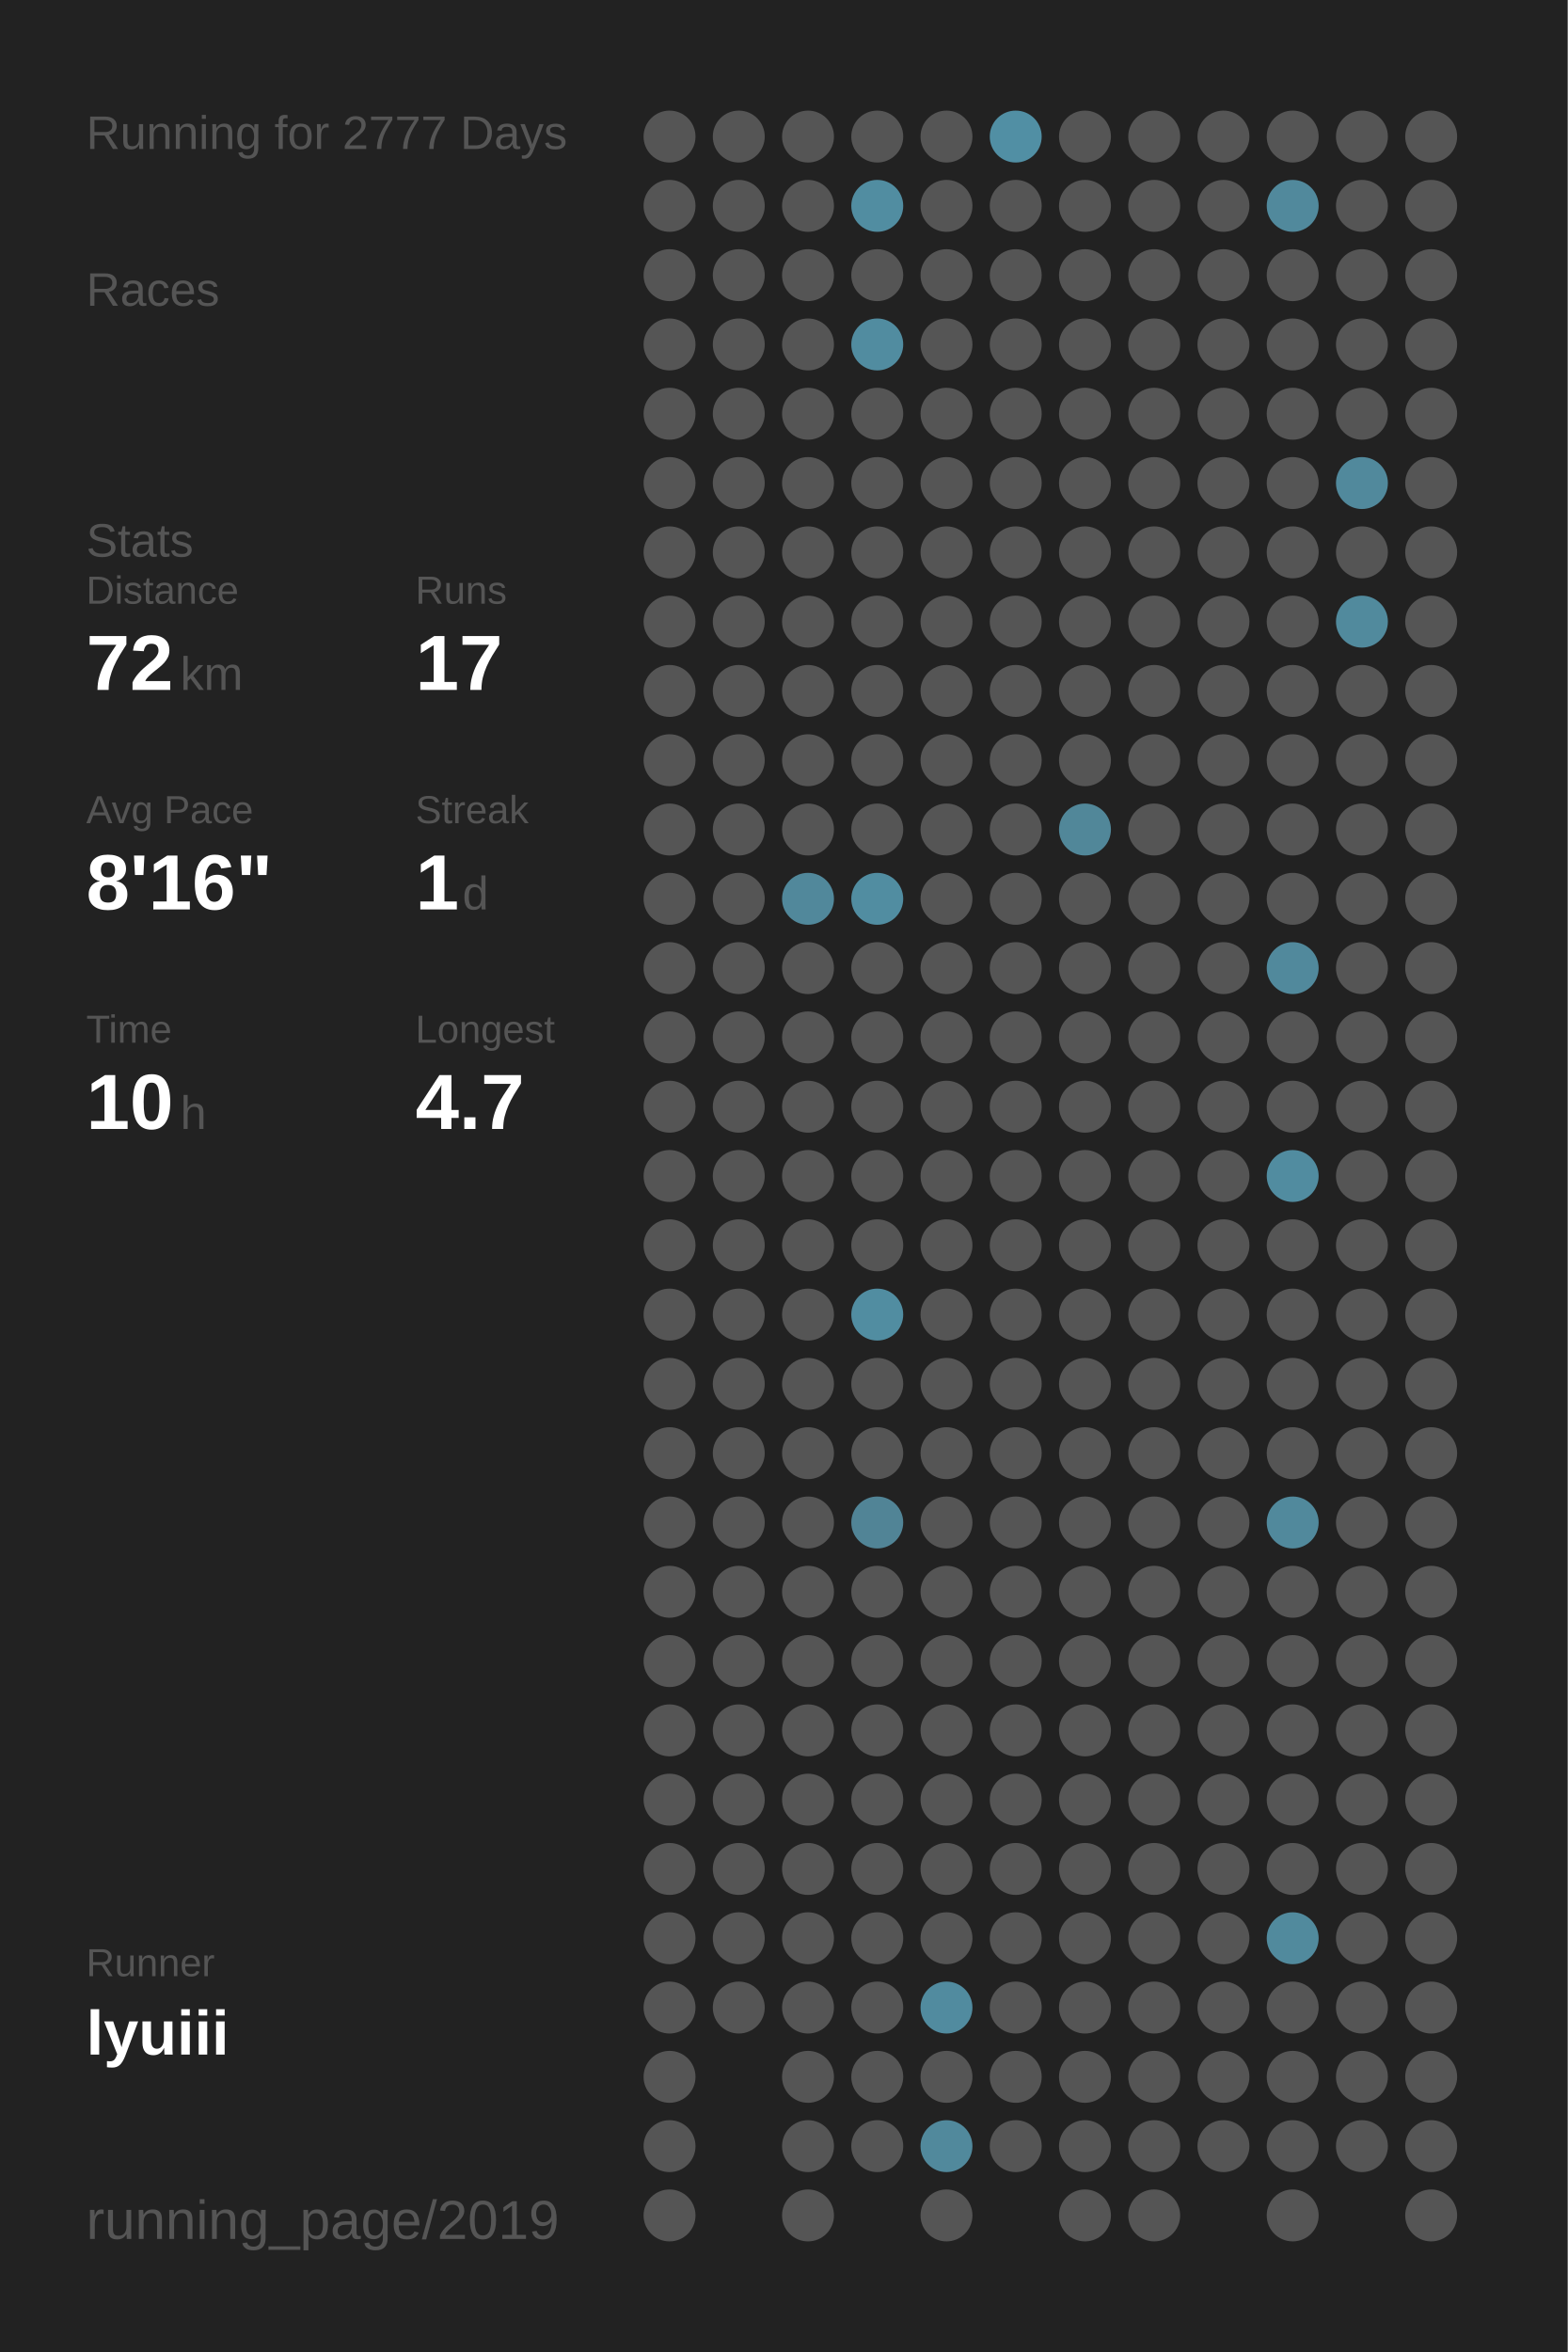
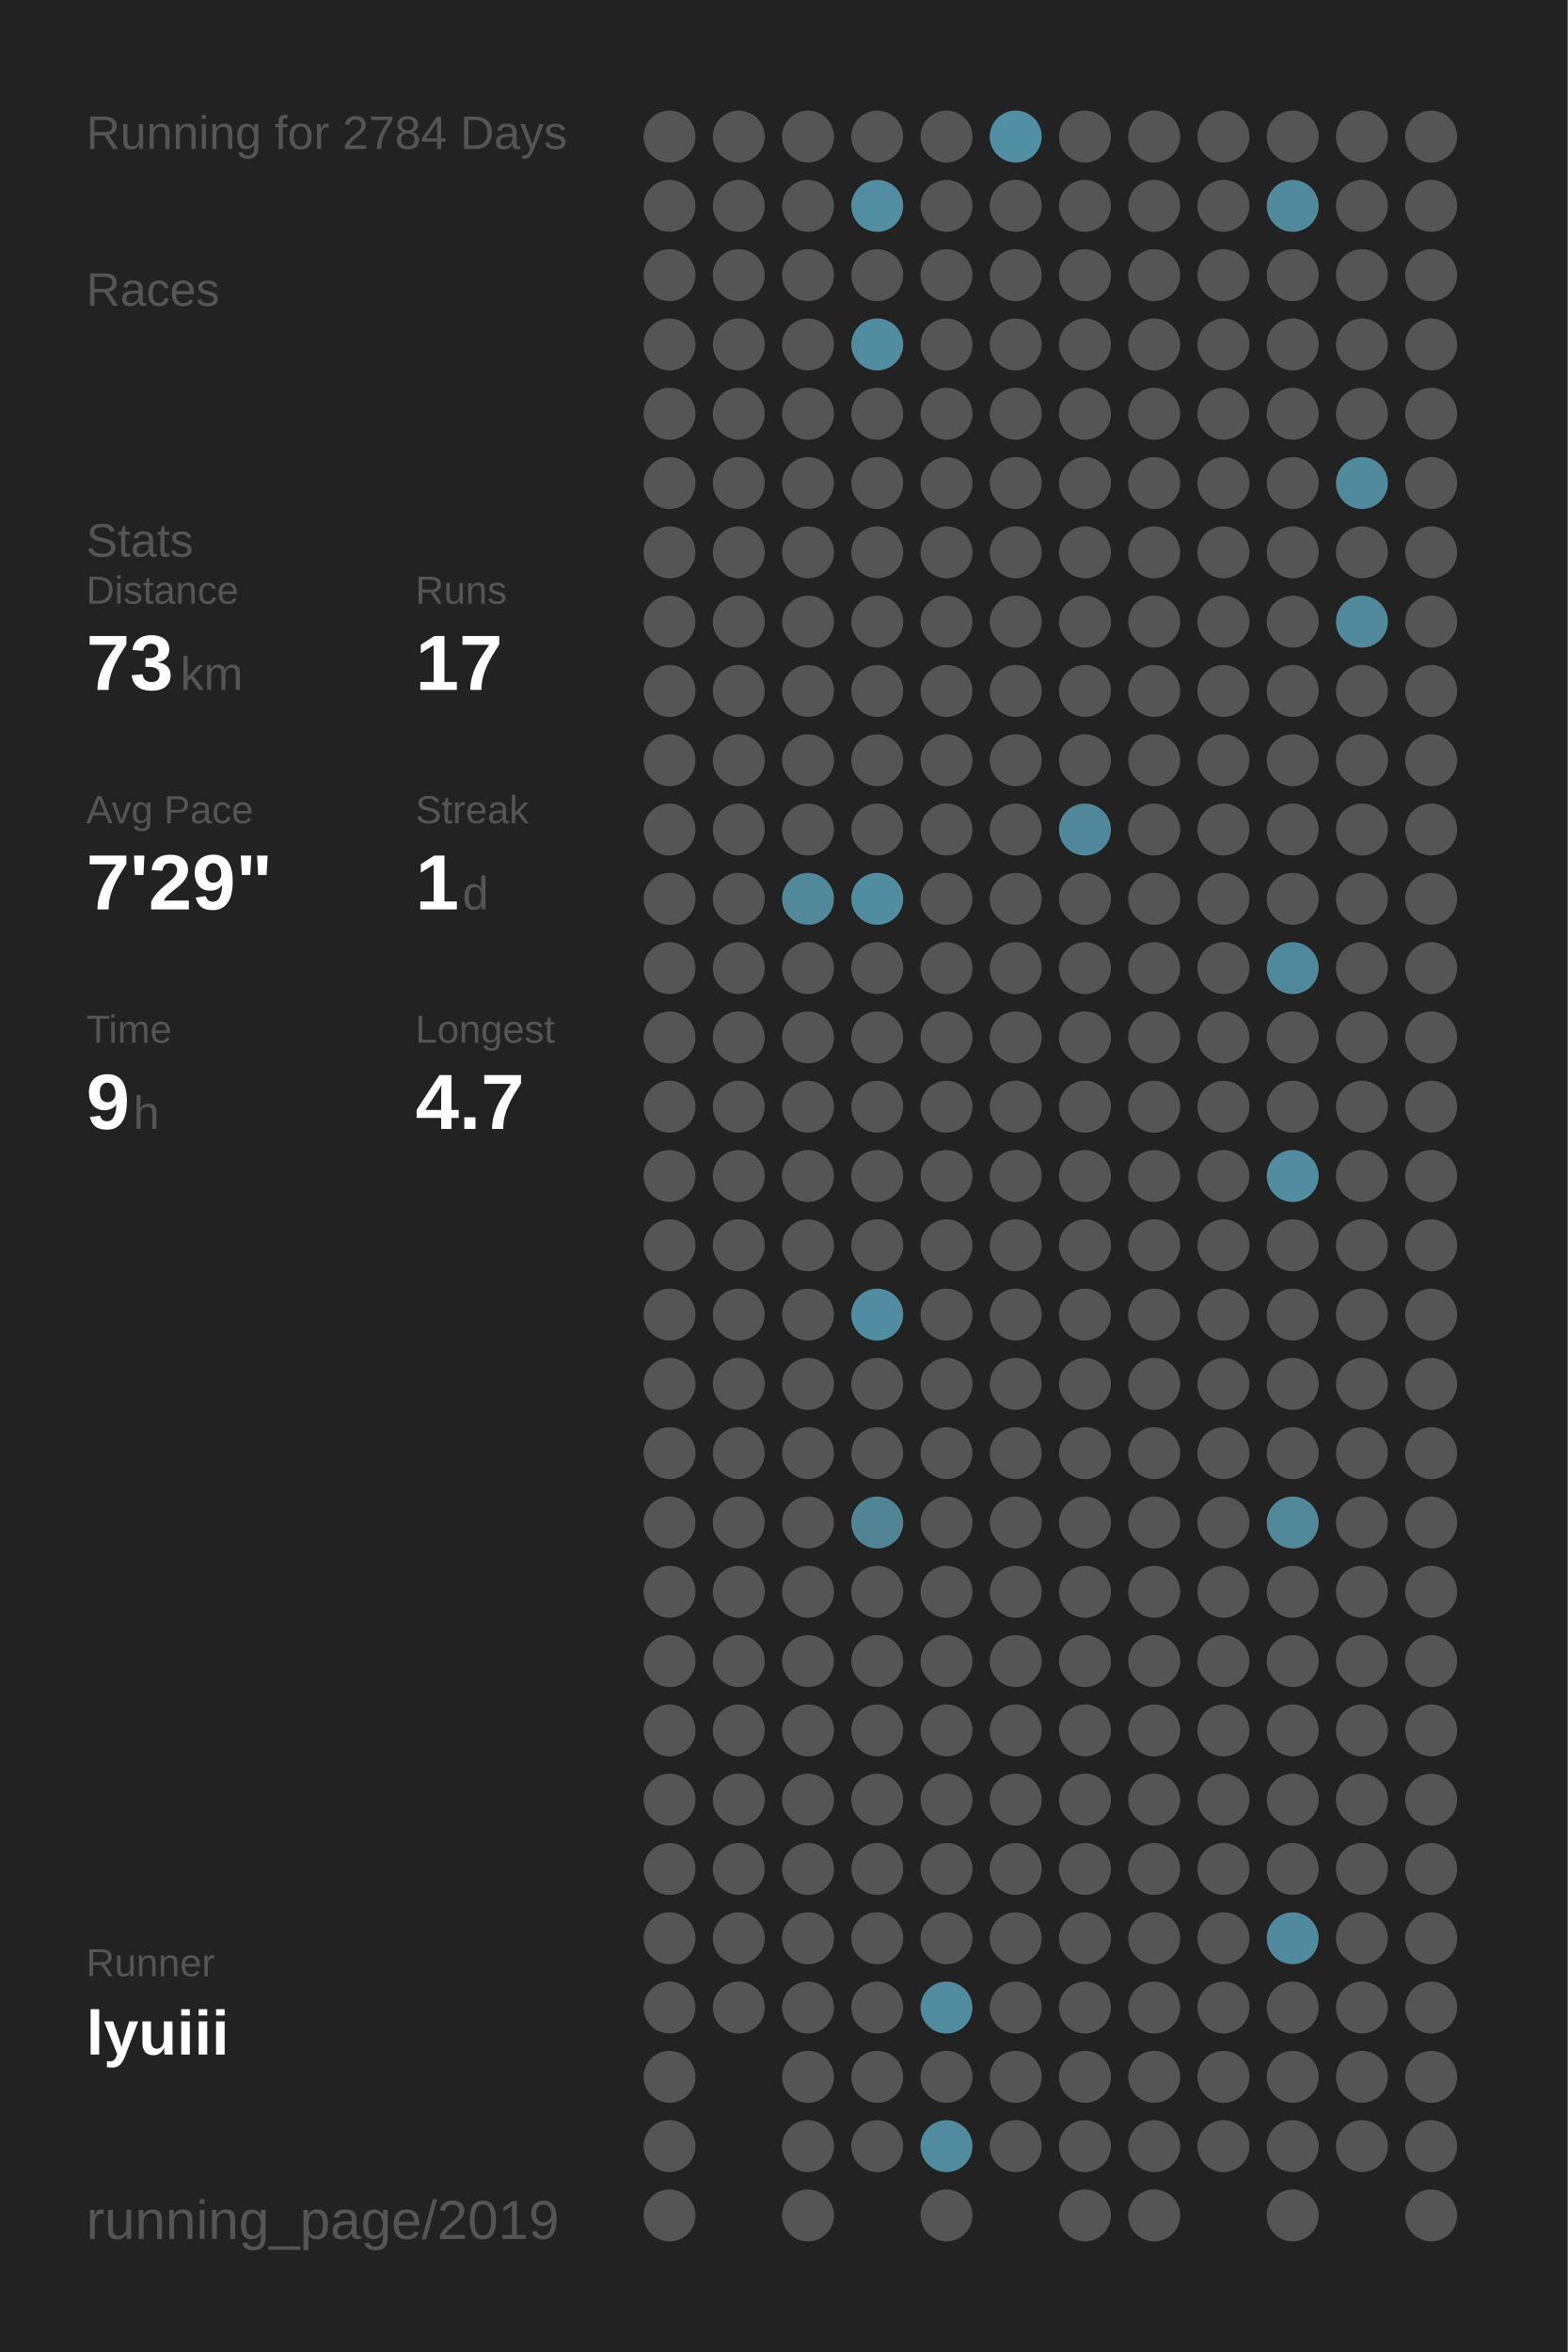
<svg xmlns="http://www.w3.org/2000/svg" baseProfile="full" height="300mm" version="1.1" viewBox="0,0,200,300" width="200mm">
  <defs />
  <rect fill="#222222" height="300" width="200" x="0" y="0" />
-   <text fill="#555555" style="font-size:6px; font-family:Arial;" x="11" y="19">Running for 2777 Days</text>
+   <text fill="#555555" style="font-size:6px; font-family:Arial;" x="11" y="19">Running for 2784 Days</text>
  <text fill="#555555" style="font-size:6px; font-family:Arial;" x="11" y="39">Races</text>
  <text fill="#555555" style="font-size:6px; font-family:Arial;" x="11" y="71">Stats</text>
  <text fill="#555555" style="font-size:5px; font-family:Arial;" x="11" y="77">Distance</text>
-   <text fill="#FFFFFF" style="font-size:10px; font-family:Arial; font-weight:bold;" x="11" y="88">72</text>
+   <text fill="#FFFFFF" style="font-size:10px; font-family:Arial; font-weight:bold;" x="11" y="88">73</text>
  <text fill="#555555" style="font-size:6px; font-family:Arial;" x="23" y="88">km</text>
  <text fill="#555555" style="font-size:5px; font-family:Arial;" x="53" y="77">Runs</text>
  <text fill="#FFFFFF" style="font-size:10px; font-family:Arial; font-weight:bold;" x="53" y="88">17</text>
  <text fill="#555555" style="font-size:5px; font-family:Arial;" x="11" y="105">Avg Pace</text>
-   <text fill="#FFFFFF" style="font-size:10px; font-family:Arial; font-weight:bold;" x="11" y="116">8'16"</text>
+   <text fill="#FFFFFF" style="font-size:10px; font-family:Arial; font-weight:bold;" x="11" y="116">7'29"</text>
  <text fill="#555555" style="font-size:5px; font-family:Arial;" x="53" y="105">Streak</text>
  <text fill="#FFFFFF" style="font-size:10px; font-family:Arial; font-weight:bold;" x="53" y="116">1</text>
  <text fill="#555555" style="font-size:6px; font-family:Arial;" x="59" y="116">d</text>
  <text fill="#555555" style="font-size:5px; font-family:Arial;" x="11" y="133">Time</text>
-   <text fill="#FFFFFF" style="font-size:10px; font-family:Arial; font-weight:bold;" x="11" y="144">10</text>
-   <text fill="#555555" style="font-size:6px; font-family:Arial;" x="23" y="144">h</text>
+   <text fill="#FFFFFF" style="font-size:10px; font-family:Arial; font-weight:bold;" x="11" y="144">9</text>
+   <text fill="#555555" style="font-size:6px; font-family:Arial;" x="17" y="144">h</text>
  <text fill="#555555" style="font-size:5px; font-family:Arial;" x="53" y="133">Longest</text>
  <text fill="#FFFFFF" style="font-size:10px; font-family:Arial; font-weight:bold;" x="53" y="144">4.7</text>
  <text fill="#555555" style="font-size:5px; font-family:Arial;" x="11" y="252.065">Runner</text>
  <text fill="#FFFFFF" style="font-size:8px; font-family:Arial; font-weight:bold;" x="11" y="262.065">lyuiii</text>
  <text fill="#555555" style="font-size:7px; font-family:Arial;" x="11" y="285.581">running_page/2019</text>
  <circle cx="85.417" cy="17.419" fill="#555555" r="3.312" />
  <circle cx="85.417" cy="26.258" fill="#555555" r="3.312" />
  <circle cx="85.417" cy="35.097" fill="#555555" r="3.312" />
  <circle cx="85.417" cy="43.935" fill="#555555" r="3.312" />
  <circle cx="85.417" cy="52.774" fill="#555555" r="3.312" />
  <circle cx="85.417" cy="61.613" fill="#555555" r="3.312" />
  <circle cx="85.417" cy="70.452" fill="#555555" r="3.312" />
  <circle cx="85.417" cy="79.29" fill="#555555" r="3.312" />
  <circle cx="85.417" cy="88.129" fill="#555555" r="3.312" />
  <circle cx="85.417" cy="96.968" fill="#555555" r="3.312" />
  <circle cx="85.417" cy="105.806" fill="#555555" r="3.312" />
  <circle cx="85.417" cy="114.645" fill="#555555" r="3.312" />
  <circle cx="85.417" cy="123.484" fill="#555555" r="3.312" />
  <circle cx="85.417" cy="132.323" fill="#555555" r="3.312" />
  <circle cx="85.417" cy="141.161" fill="#555555" r="3.312" />
  <circle cx="85.417" cy="150" fill="#555555" r="3.312" />
  <circle cx="85.417" cy="158.839" fill="#555555" r="3.312" />
  <circle cx="85.417" cy="167.677" fill="#555555" r="3.312" />
  <circle cx="85.417" cy="176.516" fill="#555555" r="3.312" />
  <circle cx="85.417" cy="185.355" fill="#555555" r="3.312" />
  <circle cx="85.417" cy="194.194" fill="#555555" r="3.312" />
  <circle cx="85.417" cy="203.032" fill="#555555" r="3.312" />
  <circle cx="85.417" cy="211.871" fill="#555555" r="3.312" />
  <circle cx="85.417" cy="220.71" fill="#555555" r="3.312" />
  <circle cx="85.417" cy="229.548" fill="#555555" r="3.312" />
  <circle cx="85.417" cy="238.387" fill="#555555" r="3.312" />
  <circle cx="85.417" cy="247.226" fill="#555555" r="3.312" />
  <circle cx="85.417" cy="256.065" fill="#555555" r="3.312" />
  <circle cx="85.417" cy="264.903" fill="#555555" r="3.312" />
  <circle cx="85.417" cy="273.742" fill="#555555" r="3.312" />
  <circle cx="85.417" cy="282.581" fill="#555555" r="3.312" />
  <circle cx="94.25" cy="17.419" fill="#555555" r="3.312" />
  <circle cx="94.25" cy="26.258" fill="#555555" r="3.312" />
  <circle cx="94.25" cy="35.097" fill="#555555" r="3.312" />
  <circle cx="94.25" cy="43.935" fill="#555555" r="3.312" />
  <circle cx="94.25" cy="52.774" fill="#555555" r="3.312" />
  <circle cx="94.25" cy="61.613" fill="#555555" r="3.312" />
  <circle cx="94.25" cy="70.452" fill="#555555" r="3.312" />
  <circle cx="94.25" cy="79.29" fill="#555555" r="3.312" />
  <circle cx="94.25" cy="88.129" fill="#555555" r="3.312" />
  <circle cx="94.25" cy="96.968" fill="#555555" r="3.312" />
  <circle cx="94.25" cy="105.806" fill="#555555" r="3.312" />
  <circle cx="94.25" cy="114.645" fill="#555555" r="3.312" />
  <circle cx="94.25" cy="123.484" fill="#555555" r="3.312" />
  <circle cx="94.25" cy="132.323" fill="#555555" r="3.312" />
  <circle cx="94.25" cy="141.161" fill="#555555" r="3.312" />
  <circle cx="94.25" cy="150" fill="#555555" r="3.312" />
  <circle cx="94.25" cy="158.839" fill="#555555" r="3.312" />
  <circle cx="94.25" cy="167.677" fill="#555555" r="3.312" />
  <circle cx="94.25" cy="176.516" fill="#555555" r="3.312" />
  <circle cx="94.25" cy="185.355" fill="#555555" r="3.312" />
  <circle cx="94.25" cy="194.194" fill="#555555" r="3.312" />
  <circle cx="94.25" cy="203.032" fill="#555555" r="3.312" />
  <circle cx="94.25" cy="211.871" fill="#555555" r="3.312" />
  <circle cx="94.25" cy="220.71" fill="#555555" r="3.312" />
  <circle cx="94.25" cy="229.548" fill="#555555" r="3.312" />
  <circle cx="94.25" cy="238.387" fill="#555555" r="3.312" />
  <circle cx="94.25" cy="247.226" fill="#555555" r="3.312" />
  <circle cx="94.25" cy="256.065" fill="#555555" r="3.312" />
  <circle cx="103.083" cy="17.419" fill="#555555" r="3.312" />
  <circle cx="103.083" cy="26.258" fill="#555555" r="3.312" />
  <circle cx="103.083" cy="35.097" fill="#555555" r="3.312" />
  <circle cx="103.083" cy="43.935" fill="#555555" r="3.312" />
  <circle cx="103.083" cy="52.774" fill="#555555" r="3.312" />
  <circle cx="103.083" cy="61.613" fill="#555555" r="3.312" />
  <circle cx="103.083" cy="70.452" fill="#555555" r="3.312" />
  <circle cx="103.083" cy="79.29" fill="#555555" r="3.312" />
  <circle cx="103.083" cy="88.129" fill="#555555" r="3.312" />
  <circle cx="103.083" cy="96.968" fill="#555555" r="3.312" />
  <circle cx="103.083" cy="105.806" fill="#555555" r="3.312" />
-   <circle cx="103.083" cy="114.645" fill="#51889b" r="3.312" />
+   <circle cx="103.083" cy="114.645" fill="#51899b" r="3.312" />
  <circle cx="103.083" cy="123.484" fill="#555555" r="3.312" />
  <circle cx="103.083" cy="132.323" fill="#555555" r="3.312" />
  <circle cx="103.083" cy="141.161" fill="#555555" r="3.312" />
  <circle cx="103.083" cy="150" fill="#555555" r="3.312" />
  <circle cx="103.083" cy="158.839" fill="#555555" r="3.312" />
  <circle cx="103.083" cy="167.677" fill="#555555" r="3.312" />
  <circle cx="103.083" cy="176.516" fill="#555555" r="3.312" />
  <circle cx="103.083" cy="185.355" fill="#555555" r="3.312" />
  <circle cx="103.083" cy="194.194" fill="#555555" r="3.312" />
  <circle cx="103.083" cy="203.032" fill="#555555" r="3.312" />
  <circle cx="103.083" cy="211.871" fill="#555555" r="3.312" />
  <circle cx="103.083" cy="220.71" fill="#555555" r="3.312" />
  <circle cx="103.083" cy="229.548" fill="#555555" r="3.312" />
  <circle cx="103.083" cy="238.387" fill="#555555" r="3.312" />
  <circle cx="103.083" cy="247.226" fill="#555555" r="3.312" />
  <circle cx="103.083" cy="256.065" fill="#555555" r="3.312" />
  <circle cx="103.083" cy="264.903" fill="#555555" r="3.312" />
  <circle cx="103.083" cy="273.742" fill="#555555" r="3.312" />
  <circle cx="103.083" cy="282.581" fill="#555555" r="3.312" />
  <circle cx="111.917" cy="17.419" fill="#555555" r="3.312" />
-   <circle cx="111.917" cy="26.258" fill="#518da1" r="3.312" />
+   <circle cx="111.917" cy="26.258" fill="#518ea2" r="3.312" />
  <circle cx="111.917" cy="35.097" fill="#555555" r="3.312" />
  <circle cx="111.917" cy="43.935" fill="#518ca0" r="3.312" />
  <circle cx="111.917" cy="52.774" fill="#555555" r="3.312" />
  <circle cx="111.917" cy="61.613" fill="#555555" r="3.312" />
  <circle cx="111.917" cy="70.452" fill="#555555" r="3.312" />
  <circle cx="111.917" cy="79.29" fill="#555555" r="3.312" />
  <circle cx="111.917" cy="88.129" fill="#555555" r="3.312" />
  <circle cx="111.917" cy="96.968" fill="#555555" r="3.312" />
  <circle cx="111.917" cy="105.806" fill="#555555" r="3.312" />
  <circle cx="111.917" cy="114.645" fill="#518da1" r="3.312" />
  <circle cx="111.917" cy="123.484" fill="#555555" r="3.312" />
  <circle cx="111.917" cy="132.323" fill="#555555" r="3.312" />
  <circle cx="111.917" cy="141.161" fill="#555555" r="3.312" />
  <circle cx="111.917" cy="150" fill="#555555" r="3.312" />
  <circle cx="111.917" cy="158.839" fill="#555555" r="3.312" />
-   <circle cx="111.917" cy="167.677" fill="#518da1" r="3.312" />
+   <circle cx="111.917" cy="167.677" fill="#518da2" r="3.312" />
  <circle cx="111.917" cy="176.516" fill="#555555" r="3.312" />
  <circle cx="111.917" cy="185.355" fill="#555555" r="3.312" />
-   <circle cx="111.917" cy="194.194" fill="#518496" r="3.312" />
+   <circle cx="111.917" cy="194.194" fill="#518596" r="3.312" />
  <circle cx="111.917" cy="203.032" fill="#555555" r="3.312" />
  <circle cx="111.917" cy="211.871" fill="#555555" r="3.312" />
  <circle cx="111.917" cy="220.71" fill="#555555" r="3.312" />
  <circle cx="111.917" cy="229.548" fill="#555555" r="3.312" />
  <circle cx="111.917" cy="238.387" fill="#555555" r="3.312" />
  <circle cx="111.917" cy="247.226" fill="#555555" r="3.312" />
  <circle cx="111.917" cy="256.065" fill="#555555" r="3.312" />
  <circle cx="111.917" cy="264.903" fill="#555555" r="3.312" />
  <circle cx="111.917" cy="273.742" fill="#555555" r="3.312" />
  <circle cx="120.75" cy="17.419" fill="#555555" r="3.312" />
  <circle cx="120.75" cy="26.258" fill="#555555" r="3.312" />
  <circle cx="120.75" cy="35.097" fill="#555555" r="3.312" />
  <circle cx="120.75" cy="43.935" fill="#555555" r="3.312" />
  <circle cx="120.75" cy="52.774" fill="#555555" r="3.312" />
  <circle cx="120.75" cy="61.613" fill="#555555" r="3.312" />
  <circle cx="120.75" cy="70.452" fill="#555555" r="3.312" />
  <circle cx="120.75" cy="79.29" fill="#555555" r="3.312" />
  <circle cx="120.75" cy="88.129" fill="#555555" r="3.312" />
  <circle cx="120.75" cy="96.968" fill="#555555" r="3.312" />
  <circle cx="120.75" cy="105.806" fill="#555555" r="3.312" />
  <circle cx="120.75" cy="114.645" fill="#555555" r="3.312" />
  <circle cx="120.75" cy="123.484" fill="#555555" r="3.312" />
  <circle cx="120.75" cy="132.323" fill="#555555" r="3.312" />
  <circle cx="120.75" cy="141.161" fill="#555555" r="3.312" />
  <circle cx="120.75" cy="150" fill="#555555" r="3.312" />
  <circle cx="120.75" cy="158.839" fill="#555555" r="3.312" />
  <circle cx="120.75" cy="167.677" fill="#555555" r="3.312" />
  <circle cx="120.75" cy="176.516" fill="#555555" r="3.312" />
  <circle cx="120.75" cy="185.355" fill="#555555" r="3.312" />
  <circle cx="120.75" cy="194.194" fill="#555555" r="3.312" />
  <circle cx="120.75" cy="203.032" fill="#555555" r="3.312" />
  <circle cx="120.75" cy="211.871" fill="#555555" r="3.312" />
  <circle cx="120.75" cy="220.71" fill="#555555" r="3.312" />
  <circle cx="120.75" cy="229.548" fill="#555555" r="3.312" />
  <circle cx="120.75" cy="238.387" fill="#555555" r="3.312" />
  <circle cx="120.75" cy="247.226" fill="#555555" r="3.312" />
  <circle cx="120.75" cy="256.065" fill="#518b9f" r="3.312" />
  <circle cx="120.75" cy="264.903" fill="#555555" r="3.312" />
-   <circle cx="120.75" cy="273.742" fill="#51899c" r="3.312" />
+   <circle cx="120.75" cy="273.742" fill="#518b9f" r="3.312" />
  <circle cx="120.75" cy="282.581" fill="#555555" r="3.312" />
-   <circle cx="129.583" cy="17.419" fill="#518fa4" r="3.312" />
+   <circle cx="129.583" cy="17.419" fill="#518fa5" r="3.312" />
  <circle cx="129.583" cy="26.258" fill="#555555" r="3.312" />
  <circle cx="129.583" cy="35.097" fill="#555555" r="3.312" />
  <circle cx="129.583" cy="43.935" fill="#555555" r="3.312" />
  <circle cx="129.583" cy="52.774" fill="#555555" r="3.312" />
  <circle cx="129.583" cy="61.613" fill="#555555" r="3.312" />
  <circle cx="129.583" cy="70.452" fill="#555555" r="3.312" />
  <circle cx="129.583" cy="79.29" fill="#555555" r="3.312" />
  <circle cx="129.583" cy="88.129" fill="#555555" r="3.312" />
  <circle cx="129.583" cy="96.968" fill="#555555" r="3.312" />
  <circle cx="129.583" cy="105.806" fill="#555555" r="3.312" />
  <circle cx="129.583" cy="114.645" fill="#555555" r="3.312" />
  <circle cx="129.583" cy="123.484" fill="#555555" r="3.312" />
  <circle cx="129.583" cy="132.323" fill="#555555" r="3.312" />
  <circle cx="129.583" cy="141.161" fill="#555555" r="3.312" />
  <circle cx="129.583" cy="150" fill="#555555" r="3.312" />
  <circle cx="129.583" cy="158.839" fill="#555555" r="3.312" />
  <circle cx="129.583" cy="167.677" fill="#555555" r="3.312" />
  <circle cx="129.583" cy="176.516" fill="#555555" r="3.312" />
  <circle cx="129.583" cy="185.355" fill="#555555" r="3.312" />
  <circle cx="129.583" cy="194.194" fill="#555555" r="3.312" />
  <circle cx="129.583" cy="203.032" fill="#555555" r="3.312" />
  <circle cx="129.583" cy="211.871" fill="#555555" r="3.312" />
  <circle cx="129.583" cy="220.71" fill="#555555" r="3.312" />
  <circle cx="129.583" cy="229.548" fill="#555555" r="3.312" />
  <circle cx="129.583" cy="238.387" fill="#555555" r="3.312" />
  <circle cx="129.583" cy="247.226" fill="#555555" r="3.312" />
  <circle cx="129.583" cy="256.065" fill="#555555" r="3.312" />
  <circle cx="129.583" cy="264.903" fill="#555555" r="3.312" />
  <circle cx="129.583" cy="273.742" fill="#555555" r="3.312" />
  <circle cx="138.417" cy="17.419" fill="#555555" r="3.312" />
  <circle cx="138.417" cy="26.258" fill="#555555" r="3.312" />
  <circle cx="138.417" cy="35.097" fill="#555555" r="3.312" />
  <circle cx="138.417" cy="43.935" fill="#555555" r="3.312" />
  <circle cx="138.417" cy="52.774" fill="#555555" r="3.312" />
  <circle cx="138.417" cy="61.613" fill="#555555" r="3.312" />
  <circle cx="138.417" cy="70.452" fill="#555555" r="3.312" />
  <circle cx="138.417" cy="79.29" fill="#555555" r="3.312" />
  <circle cx="138.417" cy="88.129" fill="#555555" r="3.312" />
  <circle cx="138.417" cy="96.968" fill="#555555" r="3.312" />
-   <circle cx="138.417" cy="105.806" fill="#518799" r="3.312" />
+   <circle cx="138.417" cy="105.806" fill="#51879a" r="3.312" />
  <circle cx="138.417" cy="114.645" fill="#555555" r="3.312" />
  <circle cx="138.417" cy="123.484" fill="#555555" r="3.312" />
  <circle cx="138.417" cy="132.323" fill="#555555" r="3.312" />
  <circle cx="138.417" cy="141.161" fill="#555555" r="3.312" />
  <circle cx="138.417" cy="150" fill="#555555" r="3.312" />
  <circle cx="138.417" cy="158.839" fill="#555555" r="3.312" />
  <circle cx="138.417" cy="167.677" fill="#555555" r="3.312" />
  <circle cx="138.417" cy="176.516" fill="#555555" r="3.312" />
  <circle cx="138.417" cy="185.355" fill="#555555" r="3.312" />
  <circle cx="138.417" cy="194.194" fill="#555555" r="3.312" />
  <circle cx="138.417" cy="203.032" fill="#555555" r="3.312" />
  <circle cx="138.417" cy="211.871" fill="#555555" r="3.312" />
  <circle cx="138.417" cy="220.71" fill="#555555" r="3.312" />
  <circle cx="138.417" cy="229.548" fill="#555555" r="3.312" />
  <circle cx="138.417" cy="238.387" fill="#555555" r="3.312" />
  <circle cx="138.417" cy="247.226" fill="#555555" r="3.312" />
  <circle cx="138.417" cy="256.065" fill="#555555" r="3.312" />
  <circle cx="138.417" cy="264.903" fill="#555555" r="3.312" />
  <circle cx="138.417" cy="273.742" fill="#555555" r="3.312" />
  <circle cx="138.417" cy="282.581" fill="#555555" r="3.312" />
  <circle cx="147.25" cy="17.419" fill="#555555" r="3.312" />
  <circle cx="147.25" cy="26.258" fill="#555555" r="3.312" />
  <circle cx="147.25" cy="35.097" fill="#555555" r="3.312" />
  <circle cx="147.25" cy="43.935" fill="#555555" r="3.312" />
  <circle cx="147.25" cy="52.774" fill="#555555" r="3.312" />
  <circle cx="147.25" cy="61.613" fill="#555555" r="3.312" />
  <circle cx="147.25" cy="70.452" fill="#555555" r="3.312" />
  <circle cx="147.25" cy="79.29" fill="#555555" r="3.312" />
  <circle cx="147.25" cy="88.129" fill="#555555" r="3.312" />
  <circle cx="147.25" cy="96.968" fill="#555555" r="3.312" />
  <circle cx="147.25" cy="105.806" fill="#555555" r="3.312" />
  <circle cx="147.25" cy="114.645" fill="#555555" r="3.312" />
  <circle cx="147.25" cy="123.484" fill="#555555" r="3.312" />
  <circle cx="147.25" cy="132.323" fill="#555555" r="3.312" />
  <circle cx="147.25" cy="141.161" fill="#555555" r="3.312" />
  <circle cx="147.25" cy="150" fill="#555555" r="3.312" />
  <circle cx="147.25" cy="158.839" fill="#555555" r="3.312" />
  <circle cx="147.25" cy="167.677" fill="#555555" r="3.312" />
  <circle cx="147.25" cy="176.516" fill="#555555" r="3.312" />
  <circle cx="147.25" cy="185.355" fill="#555555" r="3.312" />
  <circle cx="147.25" cy="194.194" fill="#555555" r="3.312" />
  <circle cx="147.25" cy="203.032" fill="#555555" r="3.312" />
  <circle cx="147.25" cy="211.871" fill="#555555" r="3.312" />
  <circle cx="147.25" cy="220.71" fill="#555555" r="3.312" />
  <circle cx="147.25" cy="229.548" fill="#555555" r="3.312" />
  <circle cx="147.25" cy="238.387" fill="#555555" r="3.312" />
  <circle cx="147.25" cy="247.226" fill="#555555" r="3.312" />
  <circle cx="147.25" cy="256.065" fill="#555555" r="3.312" />
  <circle cx="147.25" cy="264.903" fill="#555555" r="3.312" />
  <circle cx="147.25" cy="273.742" fill="#555555" r="3.312" />
  <circle cx="147.25" cy="282.581" fill="#555555" r="3.312" />
  <circle cx="156.083" cy="17.419" fill="#555555" r="3.312" />
  <circle cx="156.083" cy="26.258" fill="#555555" r="3.312" />
  <circle cx="156.083" cy="35.097" fill="#555555" r="3.312" />
  <circle cx="156.083" cy="43.935" fill="#555555" r="3.312" />
  <circle cx="156.083" cy="52.774" fill="#555555" r="3.312" />
  <circle cx="156.083" cy="61.613" fill="#555555" r="3.312" />
  <circle cx="156.083" cy="70.452" fill="#555555" r="3.312" />
  <circle cx="156.083" cy="79.29" fill="#555555" r="3.312" />
  <circle cx="156.083" cy="88.129" fill="#555555" r="3.312" />
  <circle cx="156.083" cy="96.968" fill="#555555" r="3.312" />
  <circle cx="156.083" cy="105.806" fill="#555555" r="3.312" />
  <circle cx="156.083" cy="114.645" fill="#555555" r="3.312" />
  <circle cx="156.083" cy="123.484" fill="#555555" r="3.312" />
  <circle cx="156.083" cy="132.323" fill="#555555" r="3.312" />
  <circle cx="156.083" cy="141.161" fill="#555555" r="3.312" />
  <circle cx="156.083" cy="150" fill="#555555" r="3.312" />
  <circle cx="156.083" cy="158.839" fill="#555555" r="3.312" />
  <circle cx="156.083" cy="167.677" fill="#555555" r="3.312" />
  <circle cx="156.083" cy="176.516" fill="#555555" r="3.312" />
  <circle cx="156.083" cy="185.355" fill="#555555" r="3.312" />
  <circle cx="156.083" cy="194.194" fill="#555555" r="3.312" />
  <circle cx="156.083" cy="203.032" fill="#555555" r="3.312" />
  <circle cx="156.083" cy="211.871" fill="#555555" r="3.312" />
  <circle cx="156.083" cy="220.71" fill="#555555" r="3.312" />
  <circle cx="156.083" cy="229.548" fill="#555555" r="3.312" />
  <circle cx="156.083" cy="238.387" fill="#555555" r="3.312" />
  <circle cx="156.083" cy="247.226" fill="#555555" r="3.312" />
  <circle cx="156.083" cy="256.065" fill="#555555" r="3.312" />
  <circle cx="156.083" cy="264.903" fill="#555555" r="3.312" />
  <circle cx="156.083" cy="273.742" fill="#555555" r="3.312" />
  <circle cx="164.917" cy="17.419" fill="#555555" r="3.312" />
-   <circle cx="164.917" cy="26.258" fill="#51899c" r="3.312" />
+   <circle cx="164.917" cy="26.258" fill="#51899d" r="3.312" />
  <circle cx="164.917" cy="35.097" fill="#555555" r="3.312" />
  <circle cx="164.917" cy="43.935" fill="#555555" r="3.312" />
  <circle cx="164.917" cy="52.774" fill="#555555" r="3.312" />
  <circle cx="164.917" cy="61.613" fill="#555555" r="3.312" />
  <circle cx="164.917" cy="70.452" fill="#555555" r="3.312" />
  <circle cx="164.917" cy="79.29" fill="#555555" r="3.312" />
  <circle cx="164.917" cy="88.129" fill="#555555" r="3.312" />
  <circle cx="164.917" cy="96.968" fill="#555555" r="3.312" />
  <circle cx="164.917" cy="105.806" fill="#555555" r="3.312" />
  <circle cx="164.917" cy="114.645" fill="#555555" r="3.312" />
  <circle cx="164.917" cy="123.484" fill="#51899c" r="3.312" />
  <circle cx="164.917" cy="132.323" fill="#555555" r="3.312" />
  <circle cx="164.917" cy="141.161" fill="#555555" r="3.312" />
  <circle cx="164.917" cy="150" fill="#518ca0" r="3.312" />
  <circle cx="164.917" cy="158.839" fill="#555555" r="3.312" />
  <circle cx="164.917" cy="167.677" fill="#555555" r="3.312" />
  <circle cx="164.917" cy="176.516" fill="#555555" r="3.312" />
  <circle cx="164.917" cy="185.355" fill="#555555" r="3.312" />
-   <circle cx="164.917" cy="194.194" fill="#51899c" r="3.312" />
+   <circle cx="164.917" cy="194.194" fill="#51899b" r="3.312" />
  <circle cx="164.917" cy="203.032" fill="#555555" r="3.312" />
  <circle cx="164.917" cy="211.871" fill="#555555" r="3.312" />
  <circle cx="164.917" cy="220.71" fill="#555555" r="3.312" />
  <circle cx="164.917" cy="229.548" fill="#555555" r="3.312" />
  <circle cx="164.917" cy="238.387" fill="#555555" r="3.312" />
-   <circle cx="164.917" cy="247.226" fill="#518a9d" r="3.312" />
+   <circle cx="164.917" cy="247.226" fill="#518a9e" r="3.312" />
  <circle cx="164.917" cy="256.065" fill="#555555" r="3.312" />
  <circle cx="164.917" cy="264.903" fill="#555555" r="3.312" />
  <circle cx="164.917" cy="273.742" fill="#555555" r="3.312" />
  <circle cx="164.917" cy="282.581" fill="#555555" r="3.312" />
  <circle cx="173.75" cy="17.419" fill="#555555" r="3.312" />
  <circle cx="173.75" cy="26.258" fill="#555555" r="3.312" />
  <circle cx="173.75" cy="35.097" fill="#555555" r="3.312" />
  <circle cx="173.75" cy="43.935" fill="#555555" r="3.312" />
  <circle cx="173.75" cy="52.774" fill="#555555" r="3.312" />
-   <circle cx="173.75" cy="61.613" fill="#51899c" r="3.312" />
+   <circle cx="173.75" cy="61.613" fill="#518a9d" r="3.312" />
  <circle cx="173.75" cy="70.452" fill="#555555" r="3.312" />
  <circle cx="173.75" cy="79.29" fill="#518a9d" r="3.312" />
  <circle cx="173.75" cy="88.129" fill="#555555" r="3.312" />
  <circle cx="173.75" cy="96.968" fill="#555555" r="3.312" />
  <circle cx="173.75" cy="105.806" fill="#555555" r="3.312" />
  <circle cx="173.75" cy="114.645" fill="#555555" r="3.312" />
  <circle cx="173.75" cy="123.484" fill="#555555" r="3.312" />
  <circle cx="173.75" cy="132.323" fill="#555555" r="3.312" />
  <circle cx="173.75" cy="141.161" fill="#555555" r="3.312" />
  <circle cx="173.75" cy="150" fill="#555555" r="3.312" />
  <circle cx="173.75" cy="158.839" fill="#555555" r="3.312" />
  <circle cx="173.75" cy="167.677" fill="#555555" r="3.312" />
  <circle cx="173.75" cy="176.516" fill="#555555" r="3.312" />
  <circle cx="173.75" cy="185.355" fill="#555555" r="3.312" />
  <circle cx="173.75" cy="194.194" fill="#555555" r="3.312" />
  <circle cx="173.75" cy="203.032" fill="#555555" r="3.312" />
  <circle cx="173.75" cy="211.871" fill="#555555" r="3.312" />
  <circle cx="173.75" cy="220.71" fill="#555555" r="3.312" />
  <circle cx="173.75" cy="229.548" fill="#555555" r="3.312" />
  <circle cx="173.75" cy="238.387" fill="#555555" r="3.312" />
  <circle cx="173.75" cy="247.226" fill="#555555" r="3.312" />
  <circle cx="173.75" cy="256.065" fill="#555555" r="3.312" />
  <circle cx="173.75" cy="264.903" fill="#555555" r="3.312" />
  <circle cx="173.75" cy="273.742" fill="#555555" r="3.312" />
  <circle cx="182.583" cy="17.419" fill="#555555" r="3.312" />
  <circle cx="182.583" cy="26.258" fill="#555555" r="3.312" />
  <circle cx="182.583" cy="35.097" fill="#555555" r="3.312" />
  <circle cx="182.583" cy="43.935" fill="#555555" r="3.312" />
  <circle cx="182.583" cy="52.774" fill="#555555" r="3.312" />
  <circle cx="182.583" cy="61.613" fill="#555555" r="3.312" />
  <circle cx="182.583" cy="70.452" fill="#555555" r="3.312" />
  <circle cx="182.583" cy="79.29" fill="#555555" r="3.312" />
  <circle cx="182.583" cy="88.129" fill="#555555" r="3.312" />
  <circle cx="182.583" cy="96.968" fill="#555555" r="3.312" />
  <circle cx="182.583" cy="105.806" fill="#555555" r="3.312" />
  <circle cx="182.583" cy="114.645" fill="#555555" r="3.312" />
  <circle cx="182.583" cy="123.484" fill="#555555" r="3.312" />
  <circle cx="182.583" cy="132.323" fill="#555555" r="3.312" />
  <circle cx="182.583" cy="141.161" fill="#555555" r="3.312" />
  <circle cx="182.583" cy="150" fill="#555555" r="3.312" />
  <circle cx="182.583" cy="158.839" fill="#555555" r="3.312" />
  <circle cx="182.583" cy="167.677" fill="#555555" r="3.312" />
  <circle cx="182.583" cy="176.516" fill="#555555" r="3.312" />
  <circle cx="182.583" cy="185.355" fill="#555555" r="3.312" />
  <circle cx="182.583" cy="194.194" fill="#555555" r="3.312" />
  <circle cx="182.583" cy="203.032" fill="#555555" r="3.312" />
  <circle cx="182.583" cy="211.871" fill="#555555" r="3.312" />
  <circle cx="182.583" cy="220.71" fill="#555555" r="3.312" />
  <circle cx="182.583" cy="229.548" fill="#555555" r="3.312" />
  <circle cx="182.583" cy="238.387" fill="#555555" r="3.312" />
  <circle cx="182.583" cy="247.226" fill="#555555" r="3.312" />
  <circle cx="182.583" cy="256.065" fill="#555555" r="3.312" />
  <circle cx="182.583" cy="264.903" fill="#555555" r="3.312" />
  <circle cx="182.583" cy="273.742" fill="#555555" r="3.312" />
  <circle cx="182.583" cy="282.581" fill="#555555" r="3.312" />
</svg>
